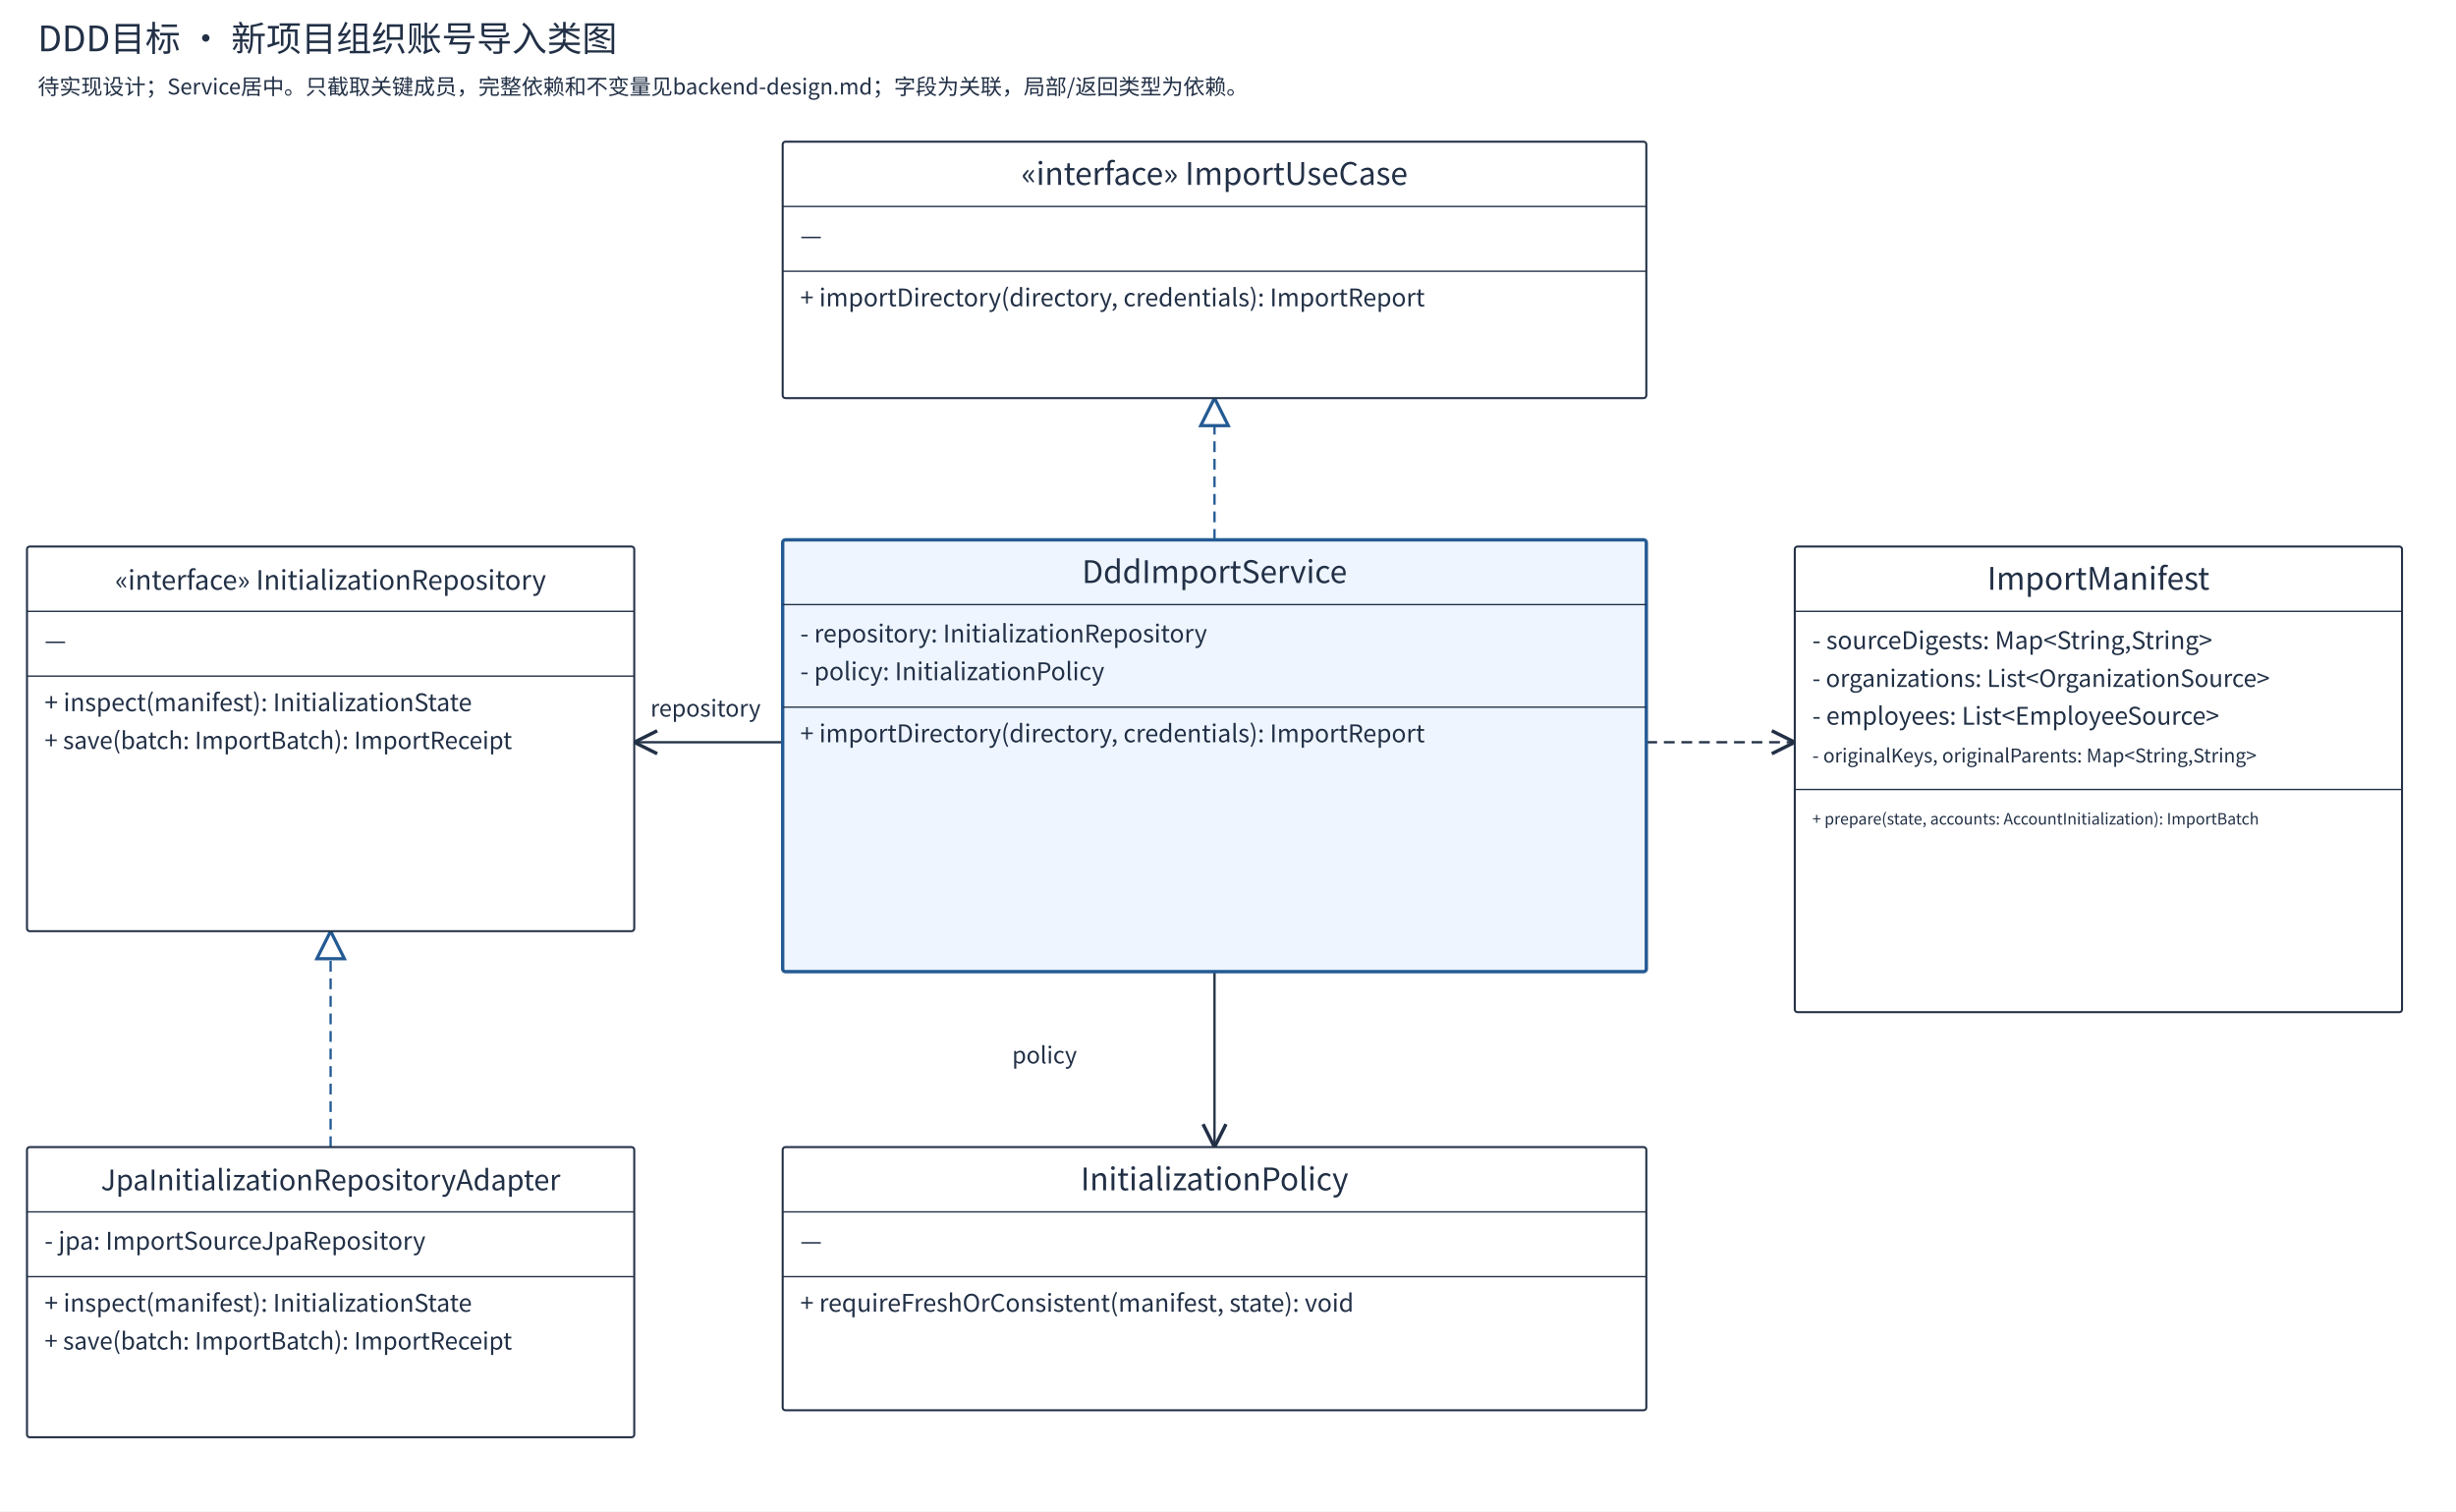
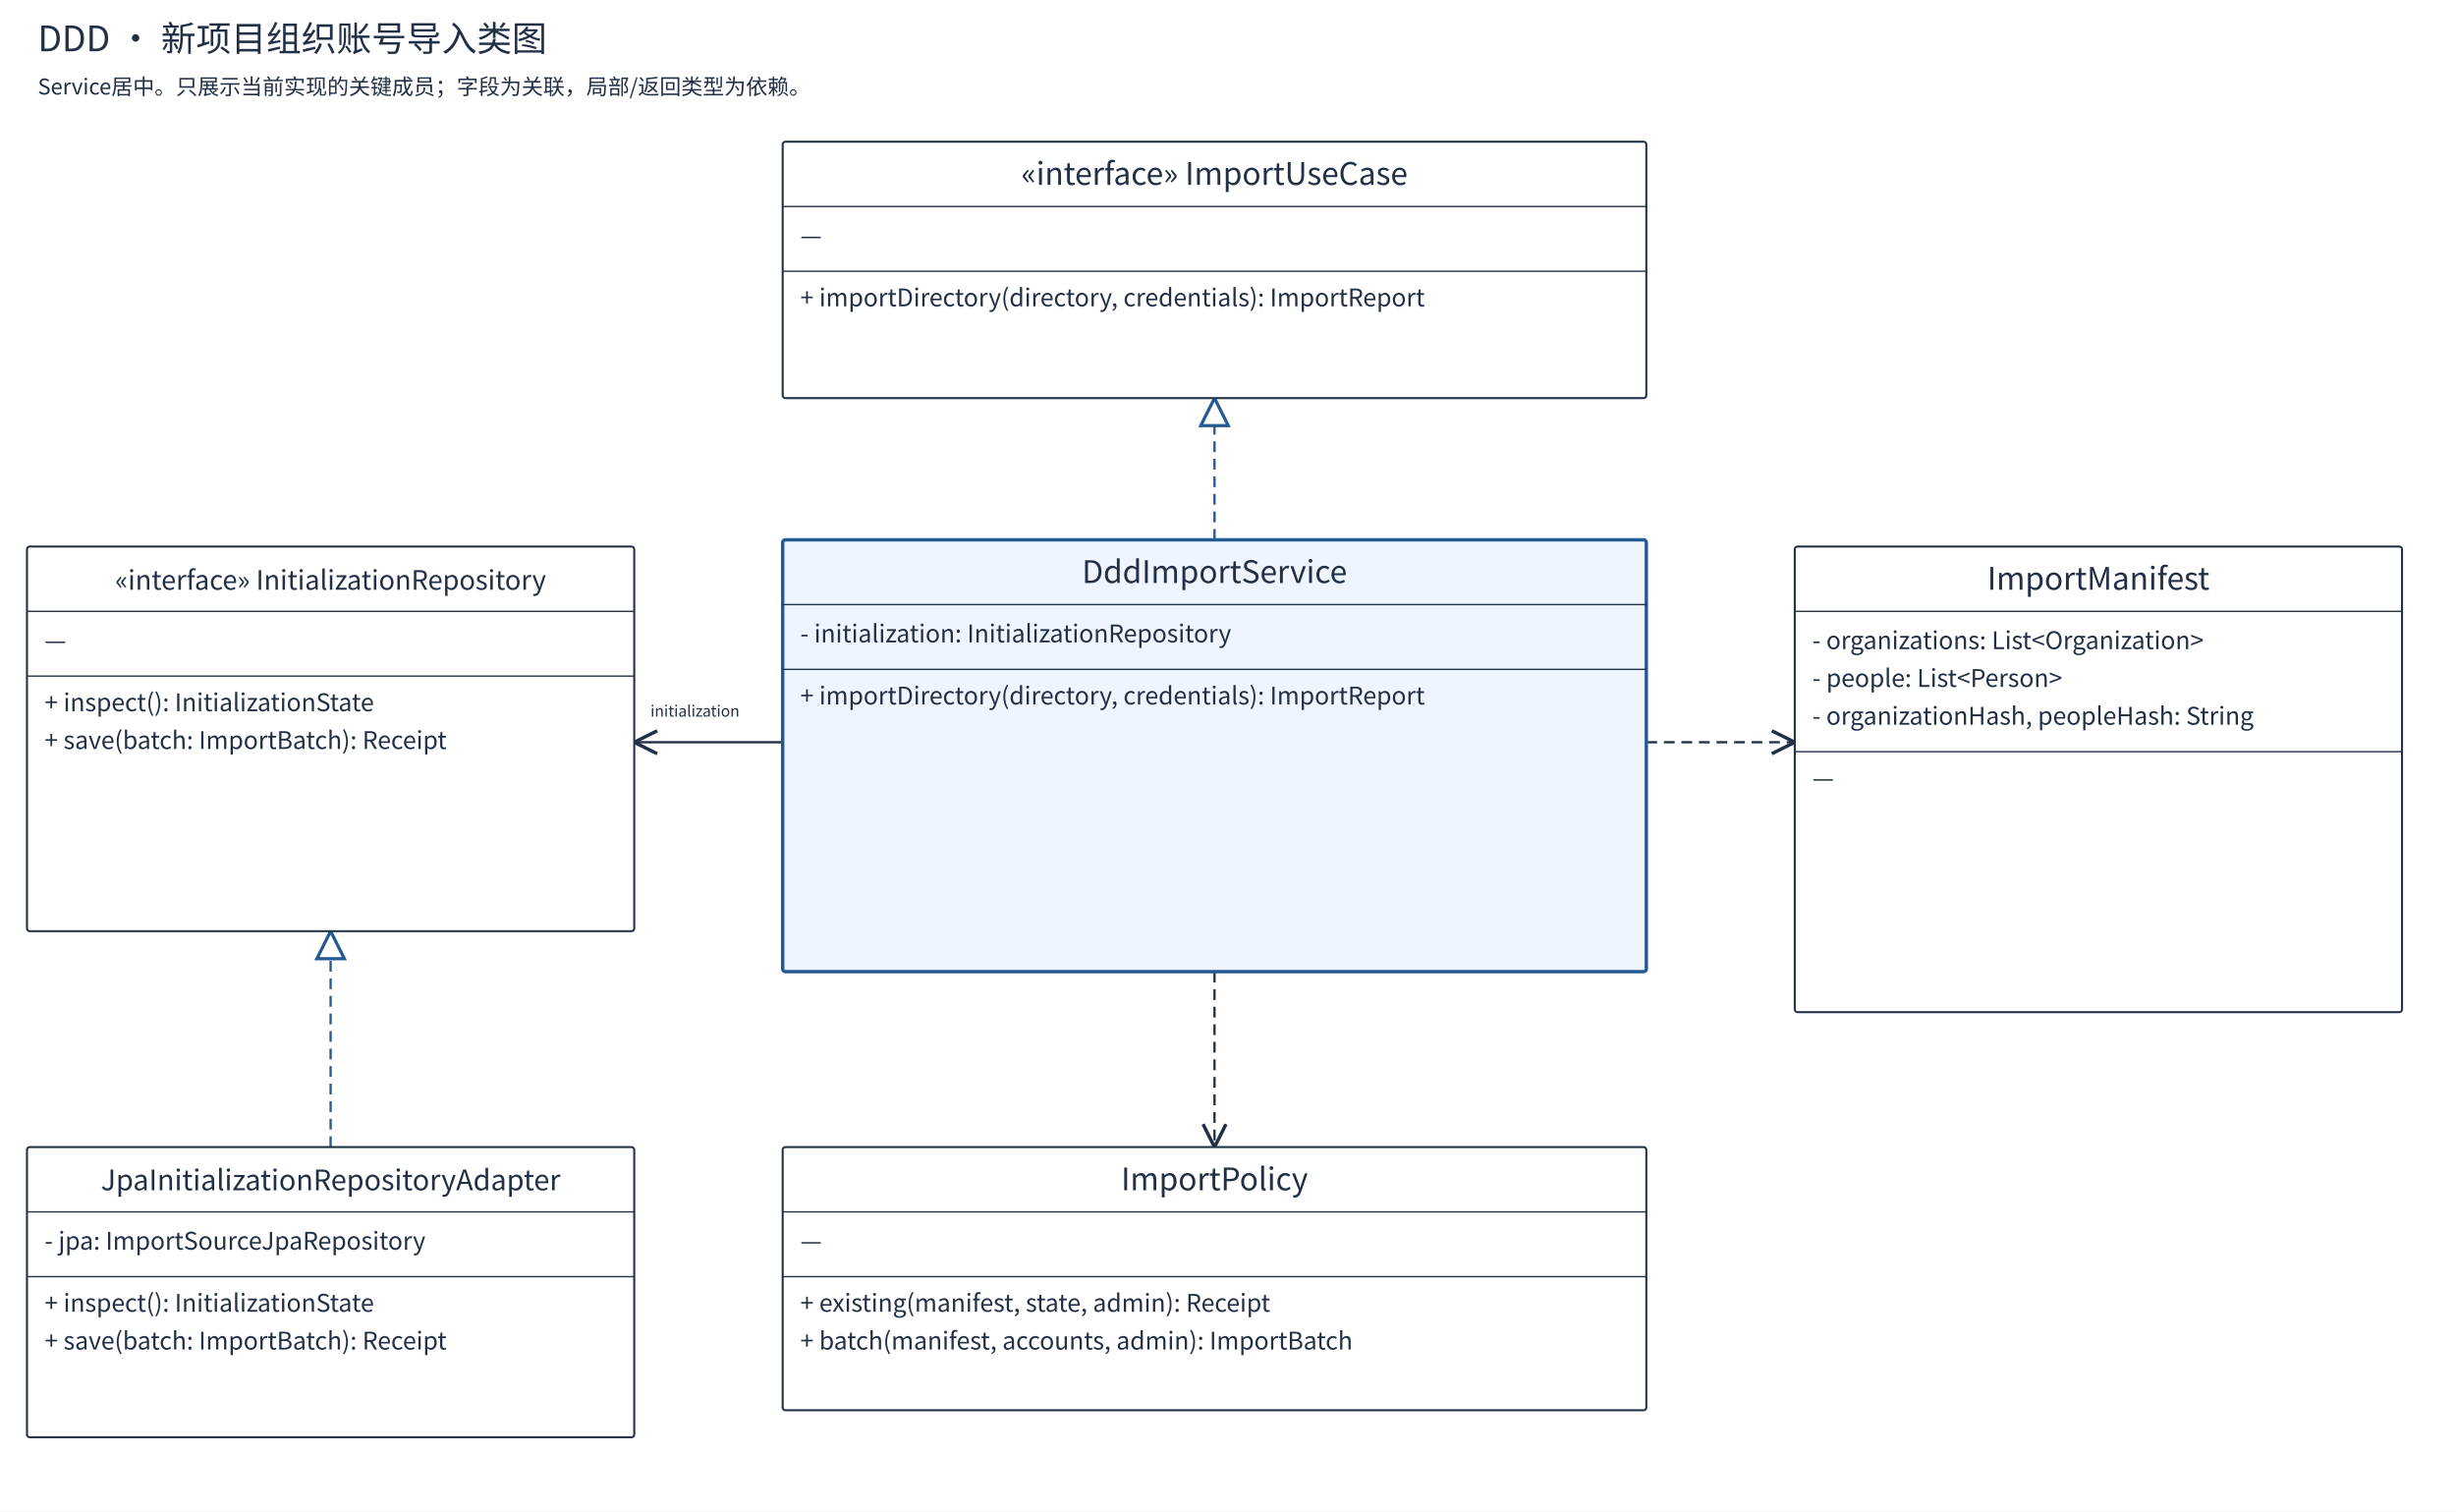
<svg xmlns="http://www.w3.org/2000/svg" width="1820" height="1120" viewBox="0 0 1820 1120">
  <defs>
    <marker id="open" markerWidth="12" markerHeight="12" refX="11" refY="6" orient="auto">
      <path d="M1,1 L11,6 L1,11" fill="none" stroke="#223046" stroke-width="1.5" />
    </marker>
    <marker id="triangle" markerWidth="14" markerHeight="14" refX="13" refY="7" orient="auto">
      <path d="M1,1 L13,7 L1,13 Z" fill="white" stroke="#245a93" stroke-width="1.4" />
    </marker>
    <marker id="filled" markerWidth="12" markerHeight="12" refX="11" refY="6" orient="auto">
      <path d="M1,1 L11,6 L1,11 Z" fill="#223046" />
    </marker>
  </defs>
  <rect width="100%" height="100%" fill="white" />
  <g font-family="Microsoft YaHei,Noto Sans CJK SC,Arial,sans-serif">
-     <text x="28" y="38" font-size="26" text-anchor="start" fill="#223046">DDD目标 · 新项目组织账号导入类图</text>
-     <text x="28" y="70" font-size="16" text-anchor="start" fill="#223046">待实现设计；Service居中。只截取关键成员，完整依赖和不变量见backend-design.md；字段为关联，局部/返回类型为依赖。</text>
+     <text x="28" y="38" font-size="26" text-anchor="start" fill="#223046">DDD · 新项目组织账号导入类图</text>
+     <text x="28" y="70" font-size="16" text-anchor="start" fill="#223046">Service居中。只展示当前实现的关键成员；字段为关联，局部/返回类型为依赖。</text>
    <polyline points="900,400 900,295" fill="none" stroke="#245a93" stroke-width="1.7" stroke-dasharray="8 5" marker-end="url(#triangle)" />
    <polyline points="580,550 470,550" fill="none" stroke="#223046" stroke-width="1.7" marker-end="url(#open)" />
-     <text x="482" y="531" font-size="17" text-anchor="start" fill="#223046">repository</text>
+     <text x="482" y="531" font-size="11.38" text-anchor="start" fill="#223046">initialization</text>
    <polyline points="1220,550 1330,550" fill="none" stroke="#223046" stroke-width="1.7" stroke-dasharray="8 5" marker-end="url(#open)" />
-     <polyline points="900,720 900,850" fill="none" stroke="#223046" stroke-width="1.7" marker-end="url(#open)" />
-     <text x="750" y="788" font-size="17" text-anchor="start" fill="#223046">policy</text>
+     <polyline points="900,720 900,850" fill="none" stroke="#223046" stroke-width="1.7" stroke-dasharray="8 5" marker-end="url(#open)" />
    <polyline points="245,850 245,690" fill="none" stroke="#245a93" stroke-width="1.7" stroke-dasharray="8 5" marker-end="url(#triangle)" />
    <rect x="580" y="400" width="640" height="320" rx="2" fill="#eef5ff" stroke="#245a93" stroke-width="2.5" />
-     <path d="M580,448H1220 M580,524H1220" stroke="#223046" />
+     <path d="M580,448H1220 M580,496H1220" stroke="#223046" />
    <text x="900" y="432" font-size="23" text-anchor="middle" fill="#223046">DddImportService</text>
-     <text x="593" y="476" font-size="18" text-anchor="start" fill="#223046">- repository: InitializationRepository</text>
-     <text x="593" y="504" font-size="18" text-anchor="start" fill="#223046">- policy: InitializationPolicy</text>
-     <text x="593" y="550" font-size="18" text-anchor="start" fill="#223046">+ importDirectory(directory, credentials): ImportReport</text>
+     <text x="593" y="476" font-size="18" text-anchor="start" fill="#223046">- initialization: InitializationRepository</text>
+     <text x="593" y="522" font-size="18" text-anchor="start" fill="#223046">+ importDirectory(directory, credentials): ImportReport</text>
    <rect x="580" y="105" width="640" height="190" rx="2" fill="white" stroke="#223046" stroke-width="1.5" />
    <path d="M580,153H1220 M580,201H1220" stroke="#223046" />
    <text x="900" y="137" font-size="23" text-anchor="middle" fill="#223046">«interface» ImportUseCase</text>
    <text x="593" y="181" font-size="18" text-anchor="start" fill="#223046">—</text>
    <text x="593" y="227" font-size="18" text-anchor="start" fill="#223046">+ importDirectory(directory, credentials): ImportReport</text>
    <rect x="20" y="405" width="450" height="285" rx="2" fill="white" stroke="#223046" stroke-width="1.5" />
    <path d="M20,453H470 M20,501H470" stroke="#223046" />
    <text x="245" y="437" font-size="19.774" text-anchor="middle" fill="#223046">«interface» InitializationRepository</text>
    <text x="33" y="481" font-size="18" text-anchor="start" fill="#223046">—</text>
-     <text x="33" y="527" font-size="17.966" text-anchor="start" fill="#223046">+ inspect(manifest): InitializationState</text>
-     <text x="33" y="555" font-size="17.528" text-anchor="start" fill="#223046">+ save(batch: ImportBatch): ImportReceipt</text>
+     <text x="33" y="527" font-size="18" text-anchor="start" fill="#223046">+ inspect(): InitializationState</text>
+     <text x="33" y="555" font-size="18" text-anchor="start" fill="#223046">+ save(batch: ImportBatch): Receipt</text>
    <rect x="1330" y="405" width="450" height="345" rx="2" fill="white" stroke="#223046" stroke-width="1.5" />
-     <path d="M1330,453H1780 M1330,585H1780" stroke="#223046" />
+     <path d="M1330,453H1780 M1330,557H1780" stroke="#223046" />
    <text x="1555" y="437" font-size="23" text-anchor="middle" fill="#223046">ImportManifest</text>
-     <text x="1343" y="481" font-size="18" text-anchor="start" fill="#223046">- sourceDigests: Map&lt;String,String&gt;</text>
-     <text x="1343" y="509" font-size="17.528" text-anchor="start" fill="#223046">- organizations: List&lt;OrganizationSource&gt;</text>
-     <text x="1343" y="537" font-size="18" text-anchor="start" fill="#223046">- employees: List&lt;EmployeeSource&gt;</text>
-     <text x="1343" y="565" font-size="14.091" text-anchor="start" fill="#223046">- originalKeys, originalParents: Map&lt;String,String&gt;</text>
-     <text x="1343" y="611" font-size="11.591" text-anchor="start" fill="#223046">+ prepare(state, accounts: AccountInitialization): ImportBatch</text>
+     <text x="1343" y="481" font-size="18" text-anchor="start" fill="#223046">- organizations: List&lt;Organization&gt;</text>
+     <text x="1343" y="509" font-size="18" text-anchor="start" fill="#223046">- people: List&lt;Person&gt;</text>
+     <text x="1343" y="537" font-size="18" text-anchor="start" fill="#223046">- organizationHash, peopleHash: String</text>
+     <text x="1343" y="583" font-size="18" text-anchor="start" fill="#223046">—</text>
    <rect x="580" y="850" width="640" height="195" rx="2" fill="white" stroke="#223046" stroke-width="1.5" />
    <path d="M580,898H1220 M580,946H1220" stroke="#223046" />
-     <text x="900" y="882" font-size="23" text-anchor="middle" fill="#223046">InitializationPolicy</text>
+     <text x="900" y="882" font-size="23" text-anchor="middle" fill="#223046">ImportPolicy</text>
    <text x="593" y="926" font-size="18" text-anchor="start" fill="#223046">—</text>
-     <text x="593" y="972" font-size="18" text-anchor="start" fill="#223046">+ requireFreshOrConsistent(manifest, state): void</text>
+     <text x="593" y="972" font-size="18" text-anchor="start" fill="#223046">+ existing(manifest, state, admin): Receipt</text>
+     <text x="593" y="1000" font-size="18" text-anchor="start" fill="#223046">+ batch(manifest, accounts, admin): ImportBatch</text>
    <rect x="20" y="850" width="450" height="215" rx="2" fill="white" stroke="#223046" stroke-width="1.5" />
    <path d="M20,898H470 M20,946H470" stroke="#223046" />
    <text x="245" y="882" font-size="20.937" text-anchor="middle" fill="#223046">JpaInitializationRepositoryAdapter</text>
    <text x="33" y="926" font-size="18" text-anchor="start" fill="#223046">- jpa: ImportSourceJpaRepository</text>
-     <text x="33" y="972" font-size="17.966" text-anchor="start" fill="#223046">+ inspect(manifest): InitializationState</text>
-     <text x="33" y="1000" font-size="17.528" text-anchor="start" fill="#223046">+ save(batch: ImportBatch): ImportReceipt</text>
+     <text x="33" y="972" font-size="18" text-anchor="start" fill="#223046">+ inspect(): InitializationState</text>
+     <text x="33" y="1000" font-size="18" text-anchor="start" fill="#223046">+ save(batch: ImportBatch): Receipt</text>
  </g>
</svg>
